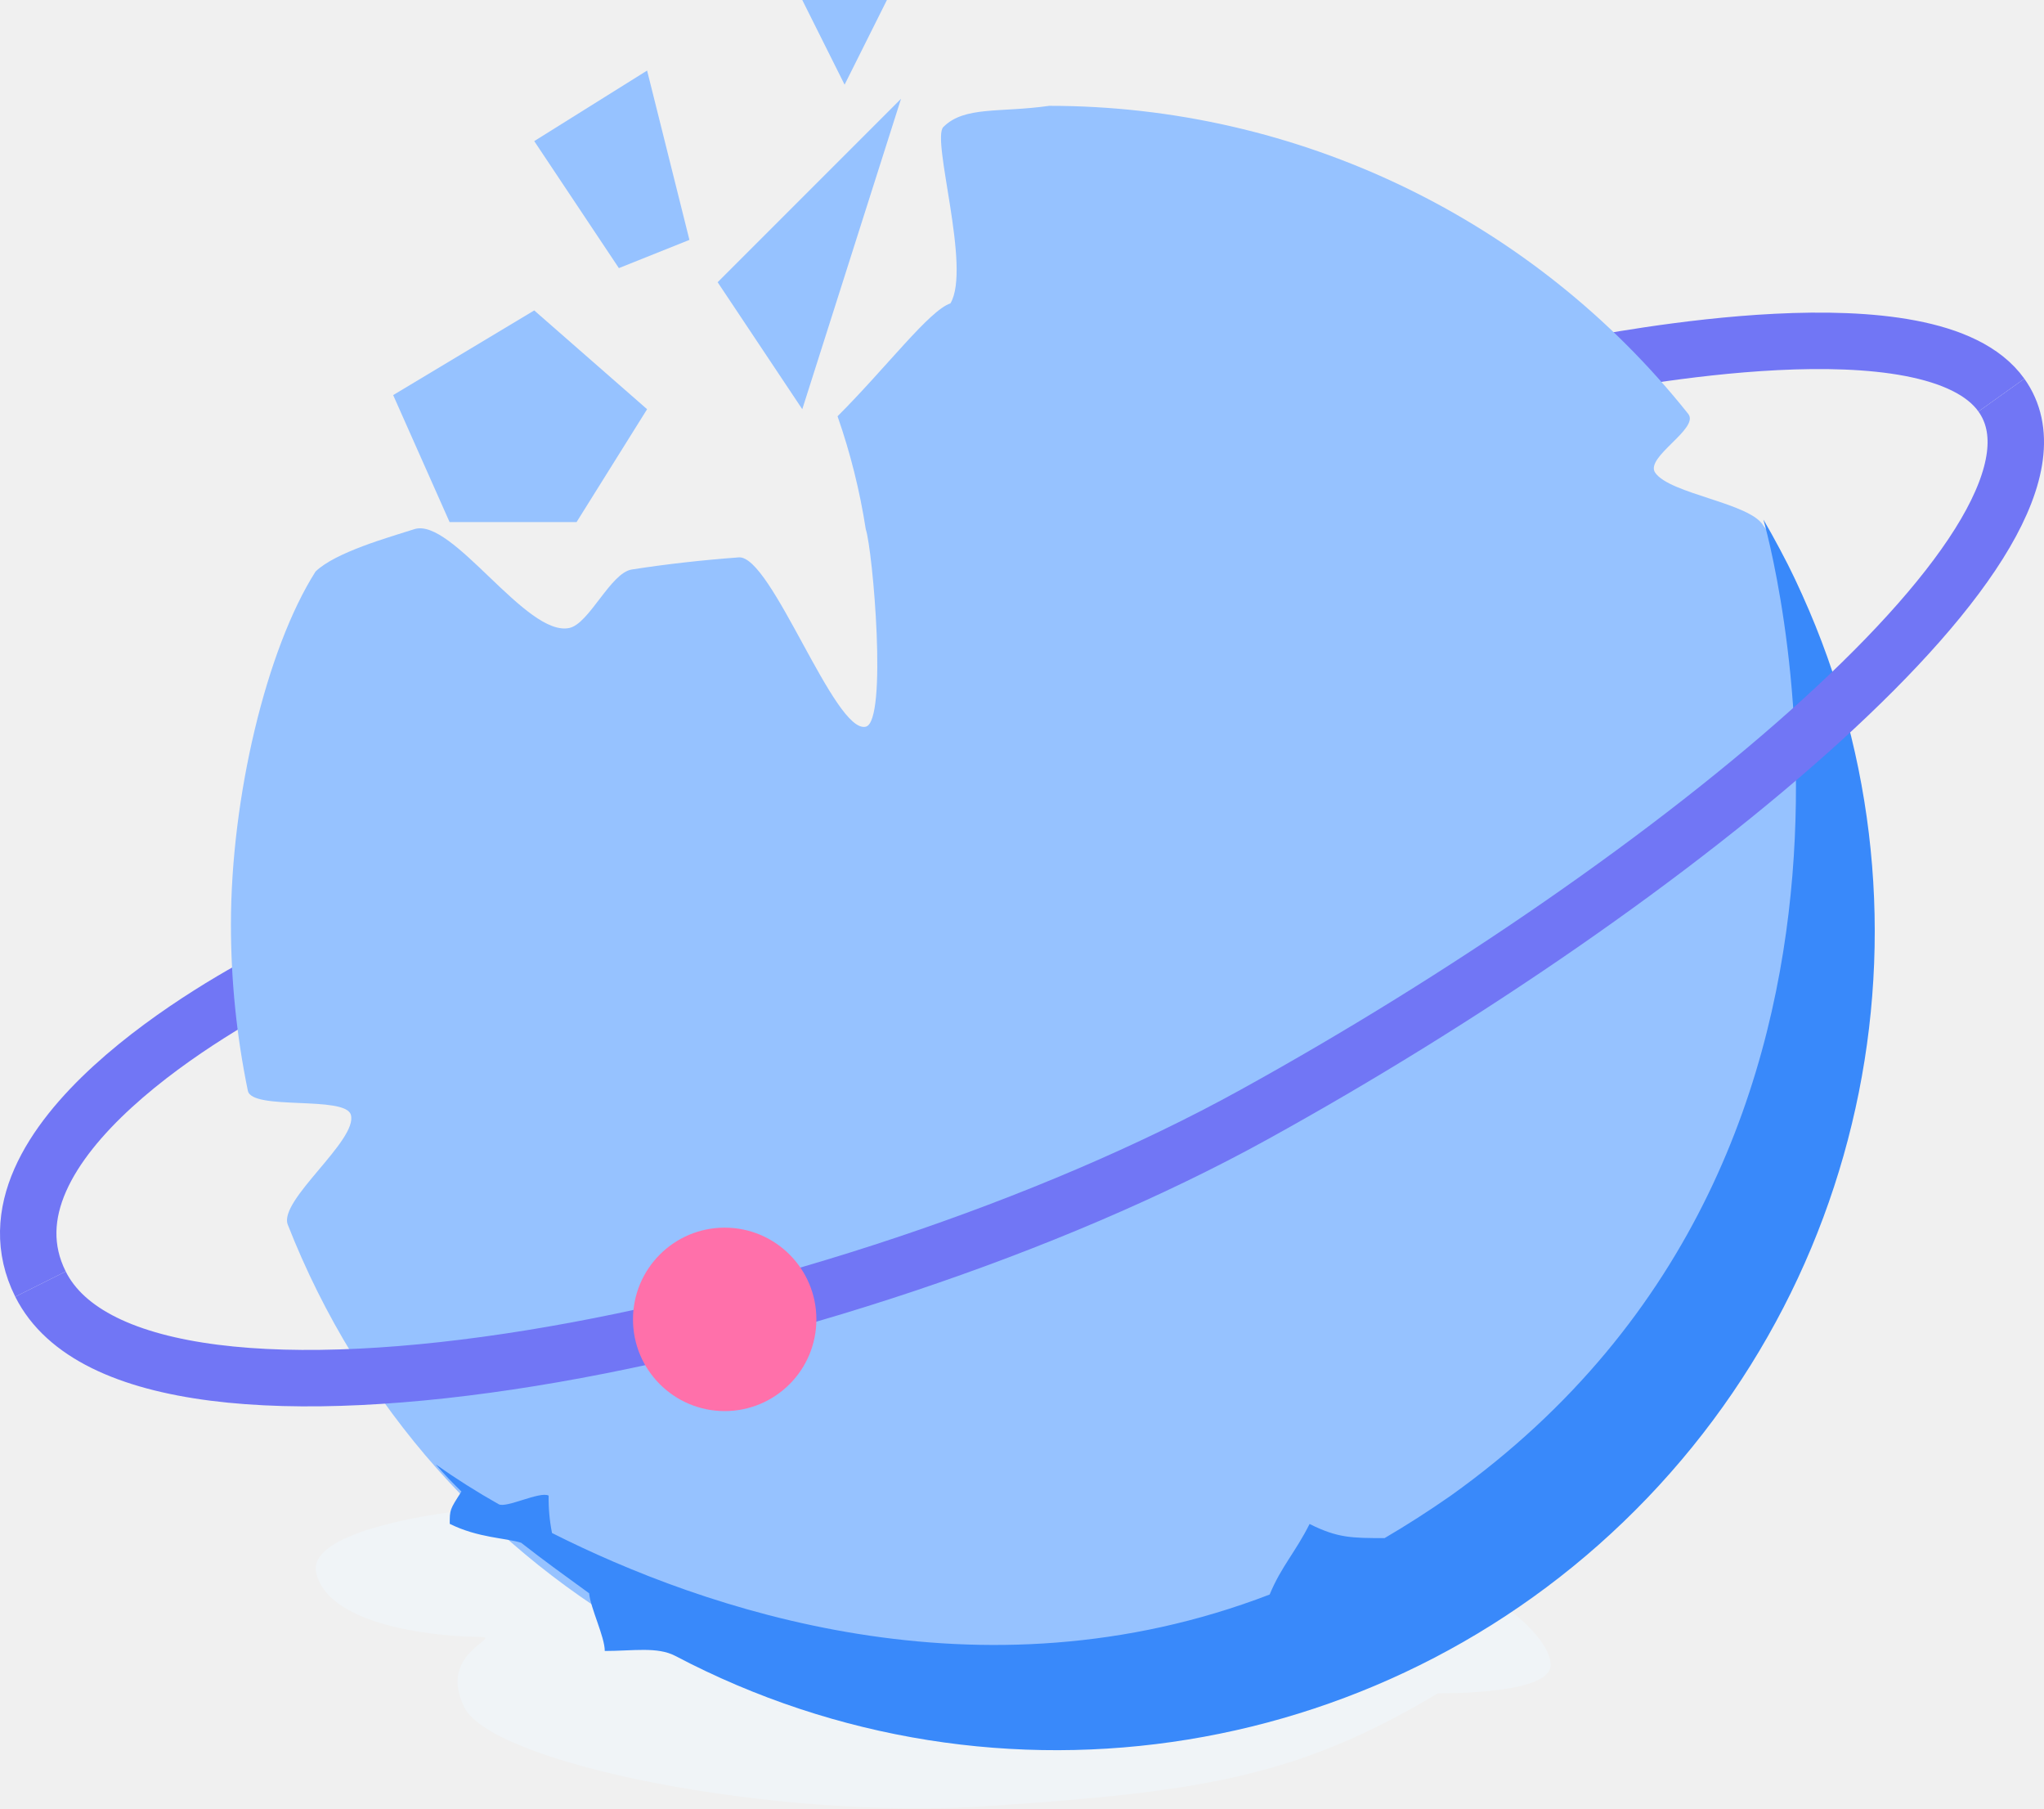
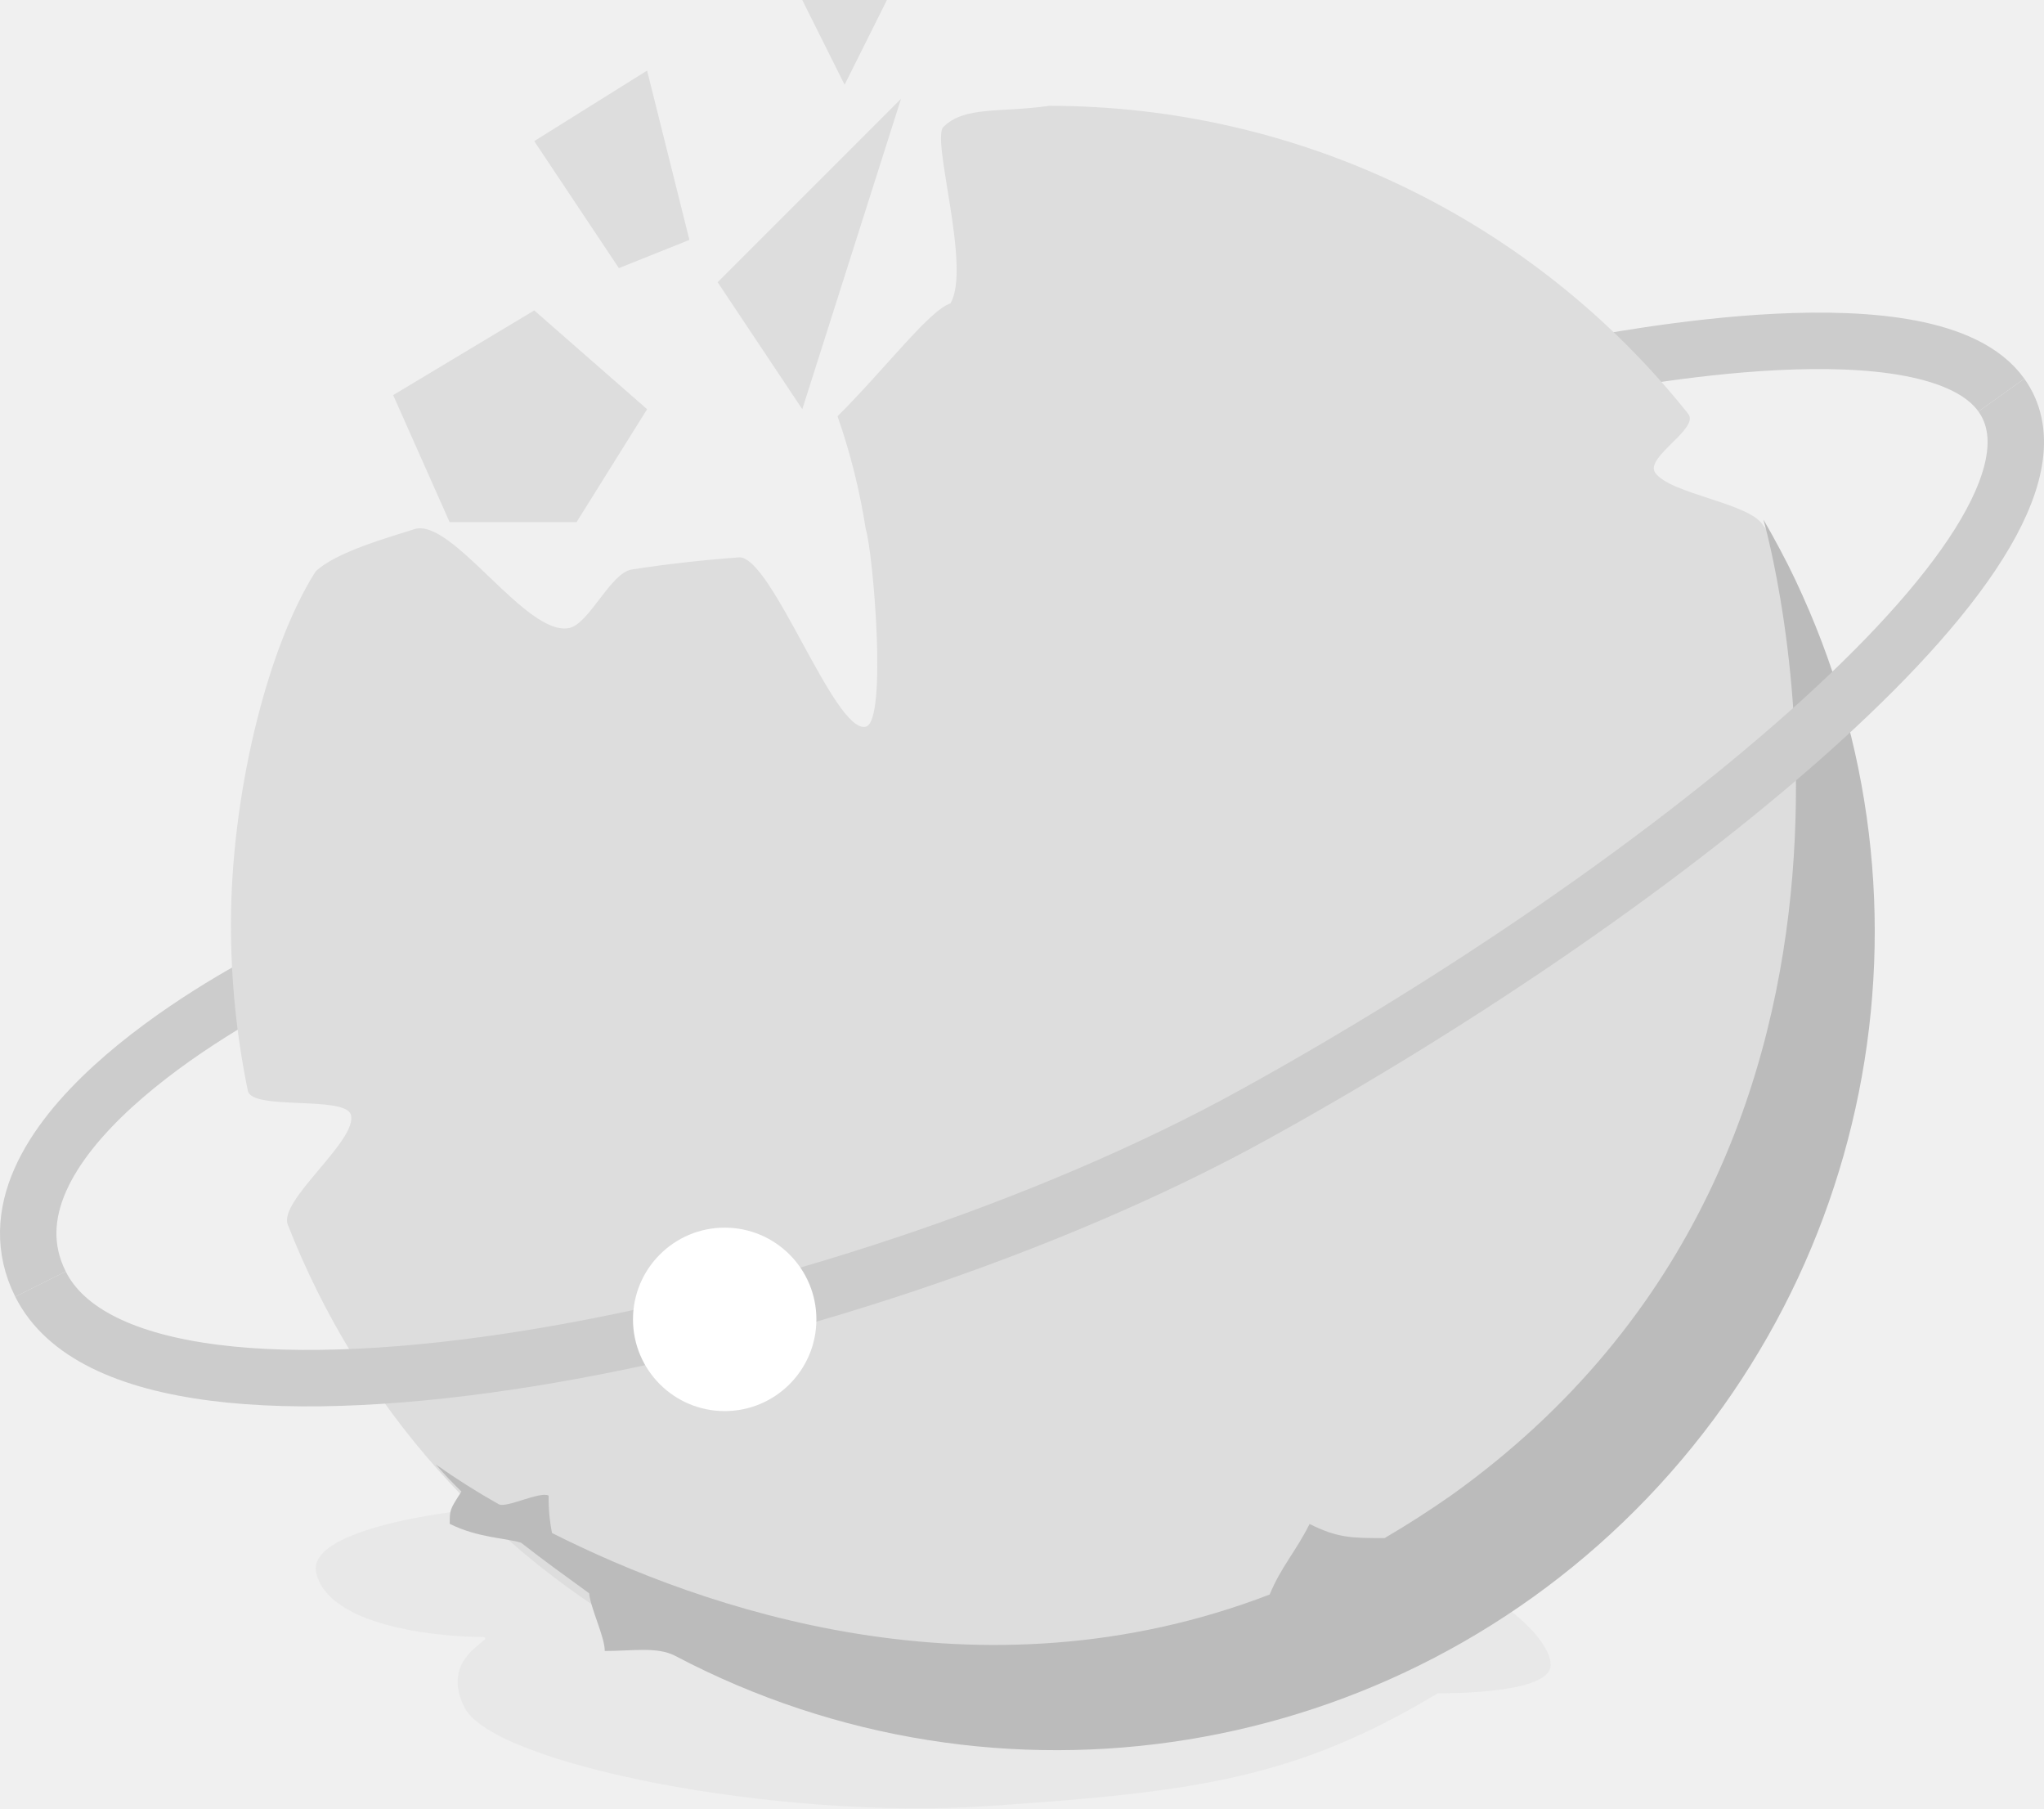
<svg xmlns="http://www.w3.org/2000/svg" viewBox="0 0 144.89 128.16">
  <defs>
-     <style>.cls-1{fill:#f0f4f7;}.cls-2{fill:none;stroke:#7176f5;stroke-miterlimit:10;stroke-width:4px;}.cls-3{fill:#96c2ff;}.cls-4{fill:#3989fa;}.cls-5{fill:#ff70aa;}</style>
+     <style>.cls-1,.cls-4{fill:#ddd;}.cls-1{opacity:0.4;}.cls-2,.cls-3{fill:none;stroke-miterlimit:10;stroke-width:4px;}.cls-2{stroke:#7176f5;}.cls-3{stroke:#ccc;}.cls-5{fill:#bbb;}.cls-6{fill:#fff;}</style>
  </defs>
  <path class="cls-1" d="M34,107c4.42-.5-12.58.5-11.58,4.5s9.5,4.5,11.5,4.5-3,1-1,5,22,8,37,7,22-2,32-8c1,0,8,0,8-2s-4-5-5-5" />
  <path class="cls-2" d="M111.87,26" />
-   <path class="cls-2" d="M141.87,28c-5-7-27.52-2.38-30-2" />
-   <path class="cls-2" d="M19.87,69c-4,2-22,12-17,22" />
-   <path class="cls-3" d="M125,37.26c-.91-1.62-6.62-2.24-7.67-3.76-.76-1.1,3.17-3.13,2.34-4.17A57.89,57.89,0,0,0,74.37,7.5c-3.5.5-6,0-7.5,1.5-.87.87,2,10,.5,12.5-1.5.5-4.5,4.5-8,8a45.37,45.37,0,0,1,2,8c.5,1.5,1.56,13.63,0,14-2.21.52-6.68-12.17-9-12-2.55.19-5.1.47-7.59.86-1.5.24-3,3.82-4.41,4.14-3.06.68-8.31-7.86-11-7-1.81.58-5.58,1.63-7,3-3.5,5.5-6,16.05-6,25a58.26,58.26,0,0,0,1.2,11.8c.29,1.42,6.9.32,7.3,1.7.52,1.8-5.15,6.07-4.47,7.79a58,58,0,0,0,112-21.29C132.37,55.69,128.87,42,125,37.26Z" />
-   <polygon class="cls-3" points="40.87 37 45.87 29 37.87 22 27.87 28 31.87 37 40.87 37" />
-   <polygon class="cls-3" points="48.87 17 45.87 5 37.87 10 43.87 19 48.87 17" />
-   <polygon class="cls-3" points="63.87 7 50.87 20 56.87 29 63.87 7" />
-   <polygon class="cls-3" points="62.87 0 56.87 0 59.87 6 62.87 0" />
-   <path class="cls-4" d="M125,36.82a58,58,0,0,1-77.13,80.53c-1.28-.67-3-.35-5-.35,0-1-1-3-1.11-4.09-1.54-1.12-3.2-2.31-4.82-3.58-1.06-.34-3.06-.34-5.06-1.34,0-1,0-1,.83-2.29-.65-.63-1.26-1.27-1.82-1.92a52.14,52.14,0,0,0,4.46,2.82c.53.3,2.93-.94,3.54-.61a12.57,12.57,0,0,0,.24,2.65C49.77,114,69.43,120.9,90,113c.83-2,1.83-3,2.83-5,2,1,3,1,5.32,1q2.34-1.37,4.68-3C137.87,81,125,36.82,125,36.82Z" />
-   <path class="cls-2" d="M141.87,28c7,9.8-23.23,34.58-53,51-29,16-79,26-86,12" />
-   <circle class="cls-5" cx="51.37" cy="93.5" r="6.5" />
+   <path class="cls-3" d="M141.87,28c-5-7-27.52-2.38-30-2" />
+   <path class="cls-3" d="M19.87,69c-4,2-22,12-17,22" />
+   <path class="cls-4" d="M125,37.26c-.91-1.62-6.62-2.24-7.67-3.76-.76-1.1,3.17-3.13,2.34-4.17A57.89,57.89,0,0,0,74.37,7.5c-3.5.5-6,0-7.5,1.5-.87.87,2,10,.5,12.5-1.5.5-4.5,4.5-8,8a45.37,45.37,0,0,1,2,8c.5,1.5,1.56,13.63,0,14-2.21.52-6.68-12.17-9-12-2.55.19-5.1.47-7.59.86-1.5.24-3,3.82-4.41,4.14-3.06.68-8.31-7.86-11-7-1.81.58-5.58,1.63-7,3-3.5,5.5-6,16-6,25a58.26,58.26,0,0,0,1.2,11.8c.29,1.42,6.9.32,7.3,1.7.52,1.8-5.15,6.07-4.47,7.79a58,58,0,0,0,112-21.29C132.37,55.69,128.87,42,125,37.26Z" />
+   <polygon class="cls-4" points="40.87 37 45.87 29 37.87 22 27.87 28 31.87 37 40.87 37" />
+   <polygon class="cls-4" points="48.87 17 45.87 5 37.87 10 43.87 19 48.87 17" />
+   <polygon class="cls-4" points="63.87 7 50.87 20 56.87 29 63.87 7" />
+   <polygon class="cls-4" points="62.87 0 56.87 0 59.87 6 62.87 0" />
+   <path class="cls-5" d="M125,36.82a58,58,0,0,1-77.13,80.53c-1.28-.67-3-.35-5-.35,0-1-1-3-1.11-4.09-1.54-1.12-3.2-2.31-4.82-3.58-1.06-.34-3.06-.34-5.06-1.34,0-1,0-1,.83-2.29-.65-.63-1.26-1.27-1.82-1.92a52.14,52.14,0,0,0,4.46,2.82c.53.3,2.93-.94,3.54-.61a12.57,12.57,0,0,0,.24,2.65C49.77,114,69.43,120.9,90,113c.83-2,1.83-3,2.83-5,2,1,3,1,5.32,1q2.34-1.37,4.68-3C137.87,81,125,36.82,125,36.82Z" />
+   <path class="cls-3" d="M141.87,28c7,9.8-23.23,34.58-53,51-29,16-79,26-86,12" />
+   <circle class="cls-6" cx="51.37" cy="93.5" r="6.5" />
</svg>
